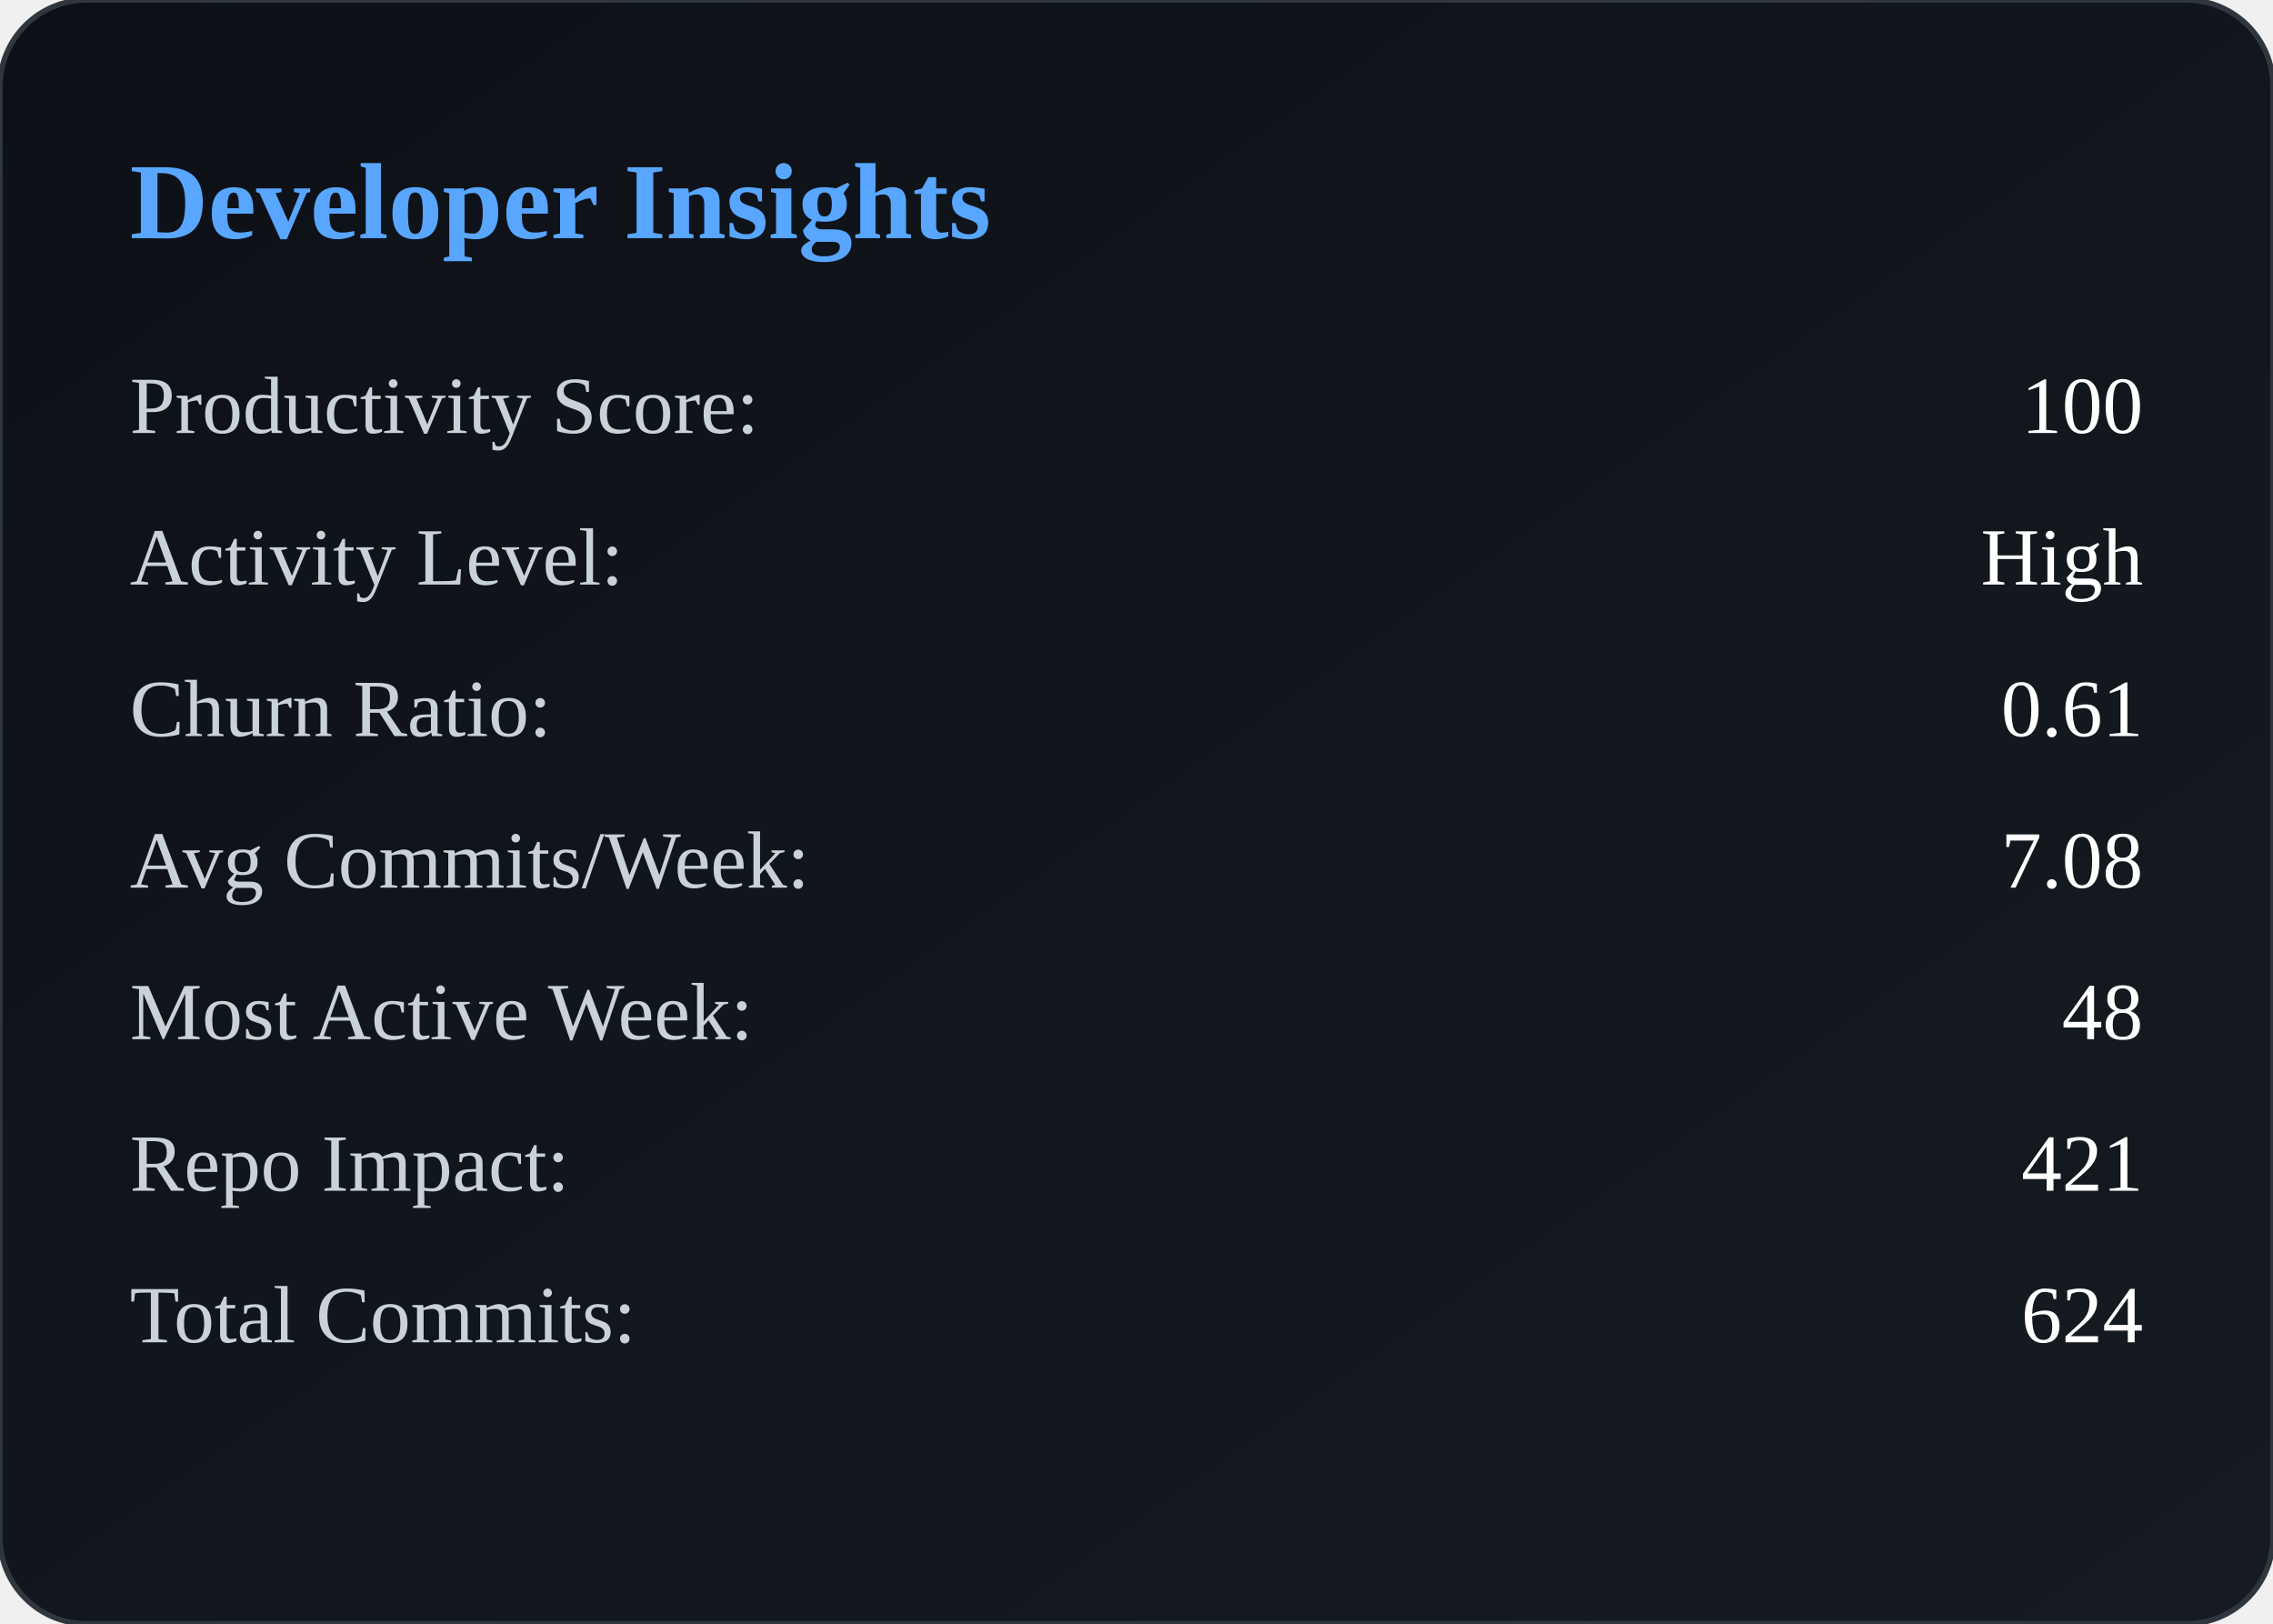
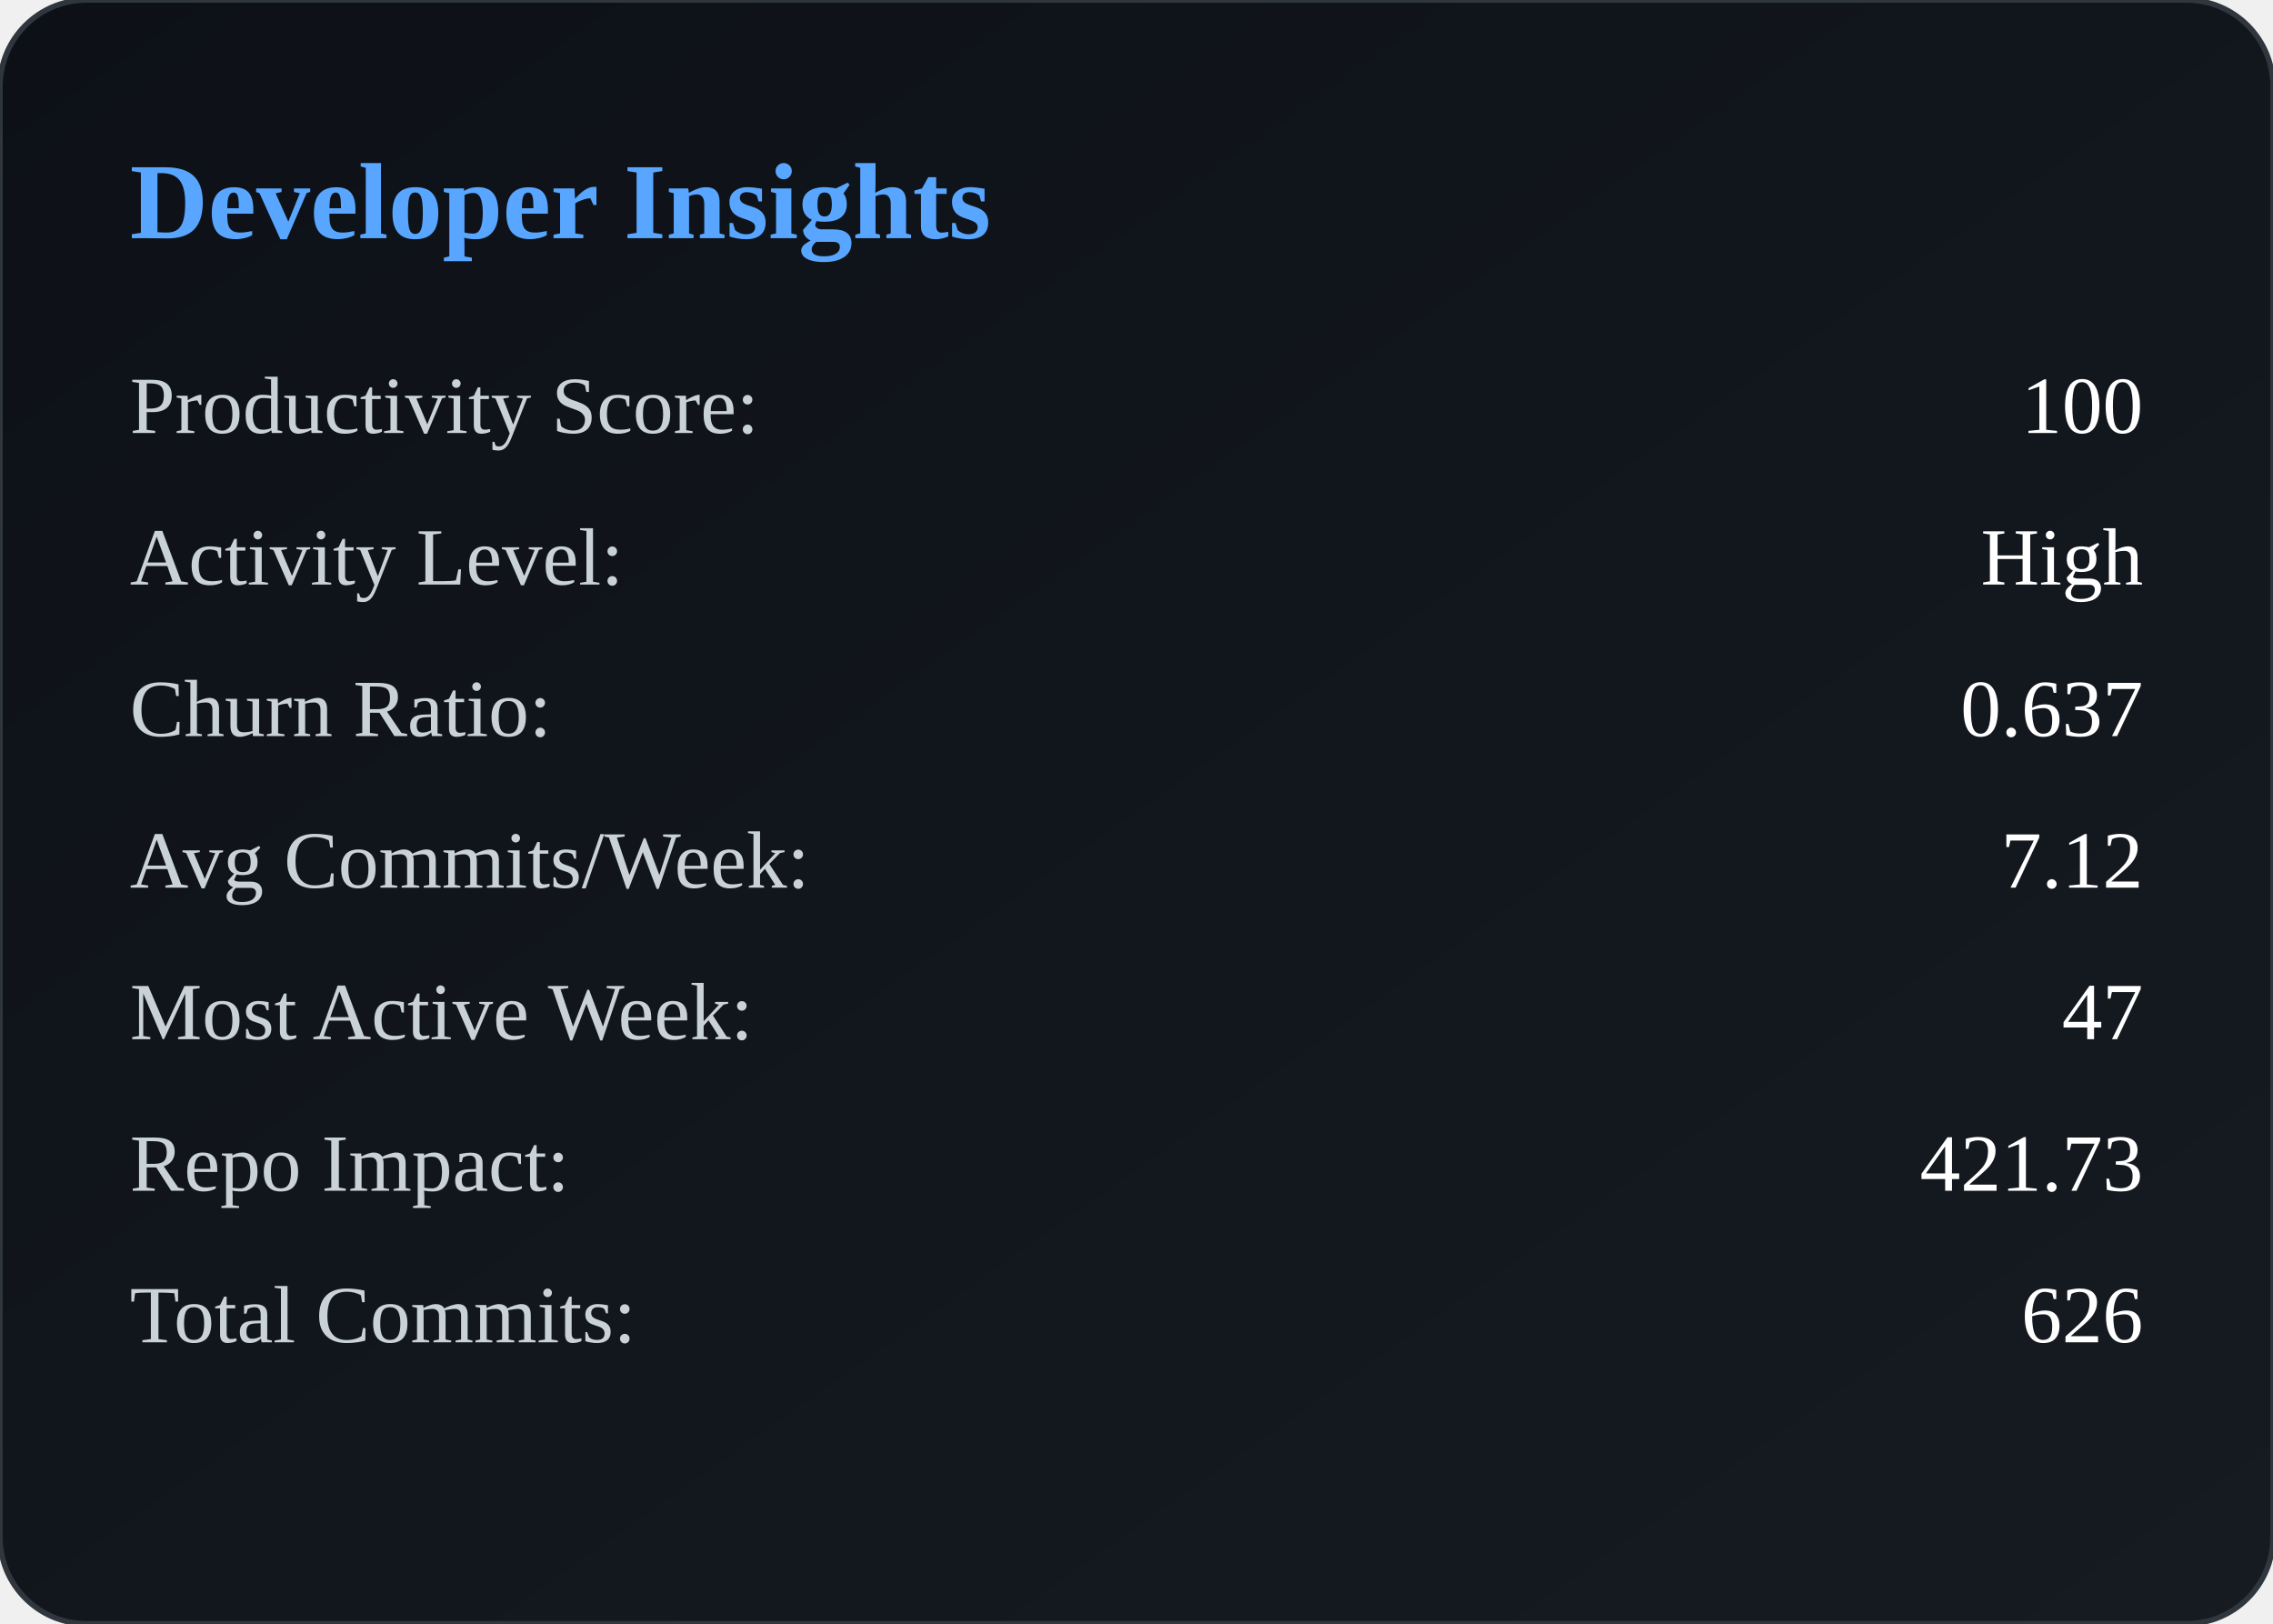
<svg xmlns="http://www.w3.org/2000/svg" width="420" height="300" viewBox="0 0 420 300">
  <defs>
    <linearGradient id="bg" x1="0" y1="0" x2="1" y2="1">
      <stop offset="0%" stop-color="#0d1117" />
      <stop offset="100%" stop-color="#161b22" />
    </linearGradient>
  </defs>
  <rect width="100%" height="100%" rx="16" fill="url(#bg)" stroke="#30363d" />
  <text x="24" y="44" fill="#58a6ff" font-size="20" font-weight="600">
        Developer Insights
    </text>
  <text x="24" y="80" fill="#c9d1d9" font-size="15">
            Productivity Score:
        </text>
  <text x="396" y="80" fill="#ffffff" font-size="15" text-anchor="end">
            100
        </text>
  <text x="24" y="108" fill="#c9d1d9" font-size="15">
            Activity Level:
        </text>
  <text x="396" y="108" fill="#ffffff" font-size="15" text-anchor="end">
            High
        </text>
  <text x="24" y="136" fill="#c9d1d9" font-size="15">
            Churn Ratio:
        </text>
  <text x="396" y="136" fill="#ffffff" font-size="15" text-anchor="end">
-             0.61
+             0.637
        </text>
  <text x="24" y="164" fill="#c9d1d9" font-size="15">
            Avg Commits/Week:
        </text>
  <text x="396" y="164" fill="#ffffff" font-size="15" text-anchor="end">
-             7.08
+             7.12
        </text>
  <text x="24" y="192" fill="#c9d1d9" font-size="15">
            Most Active Week:
        </text>
  <text x="396" y="192" fill="#ffffff" font-size="15" text-anchor="end">
-             48
+             47
        </text>
  <text x="24" y="220" fill="#c9d1d9" font-size="15">
            Repo Impact:
        </text>
  <text x="396" y="220" fill="#ffffff" font-size="15" text-anchor="end">
-             421
+             421.73
        </text>
  <text x="24" y="248" fill="#c9d1d9" font-size="15">
            Total Commits:
        </text>
  <text x="396" y="248" fill="#ffffff" font-size="15" text-anchor="end">
-             624
+             626
        </text>
</svg>
